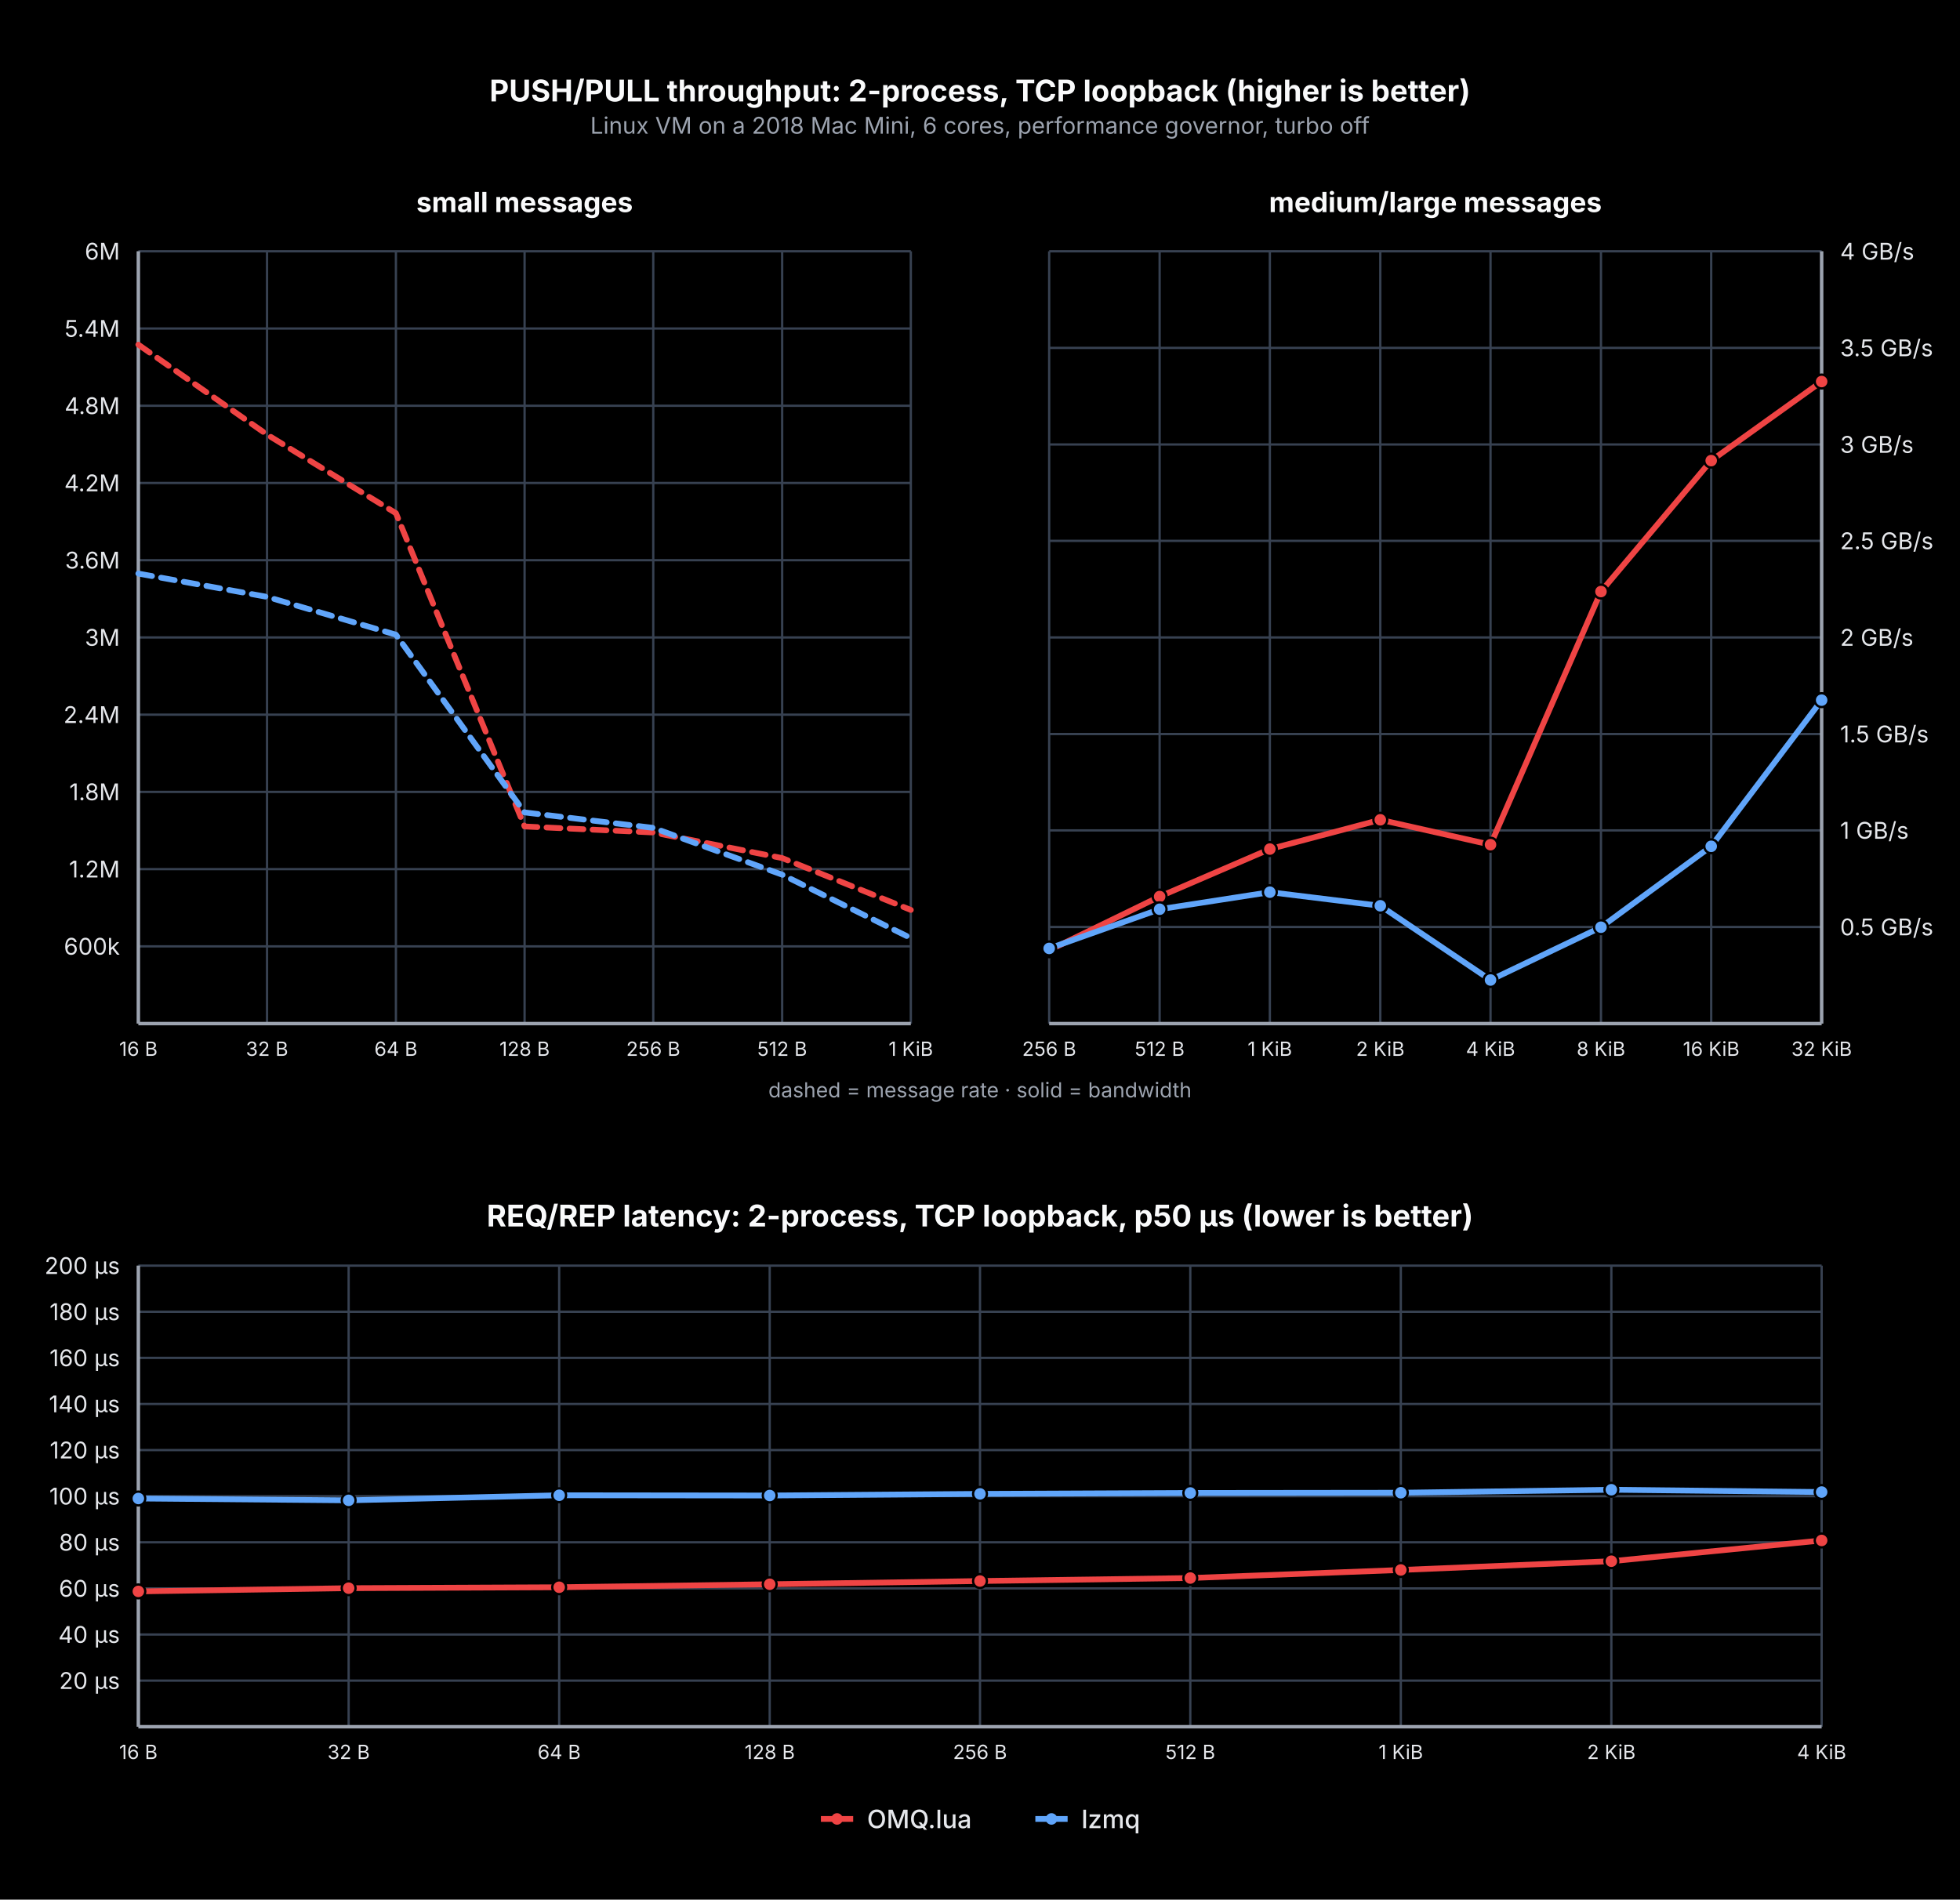
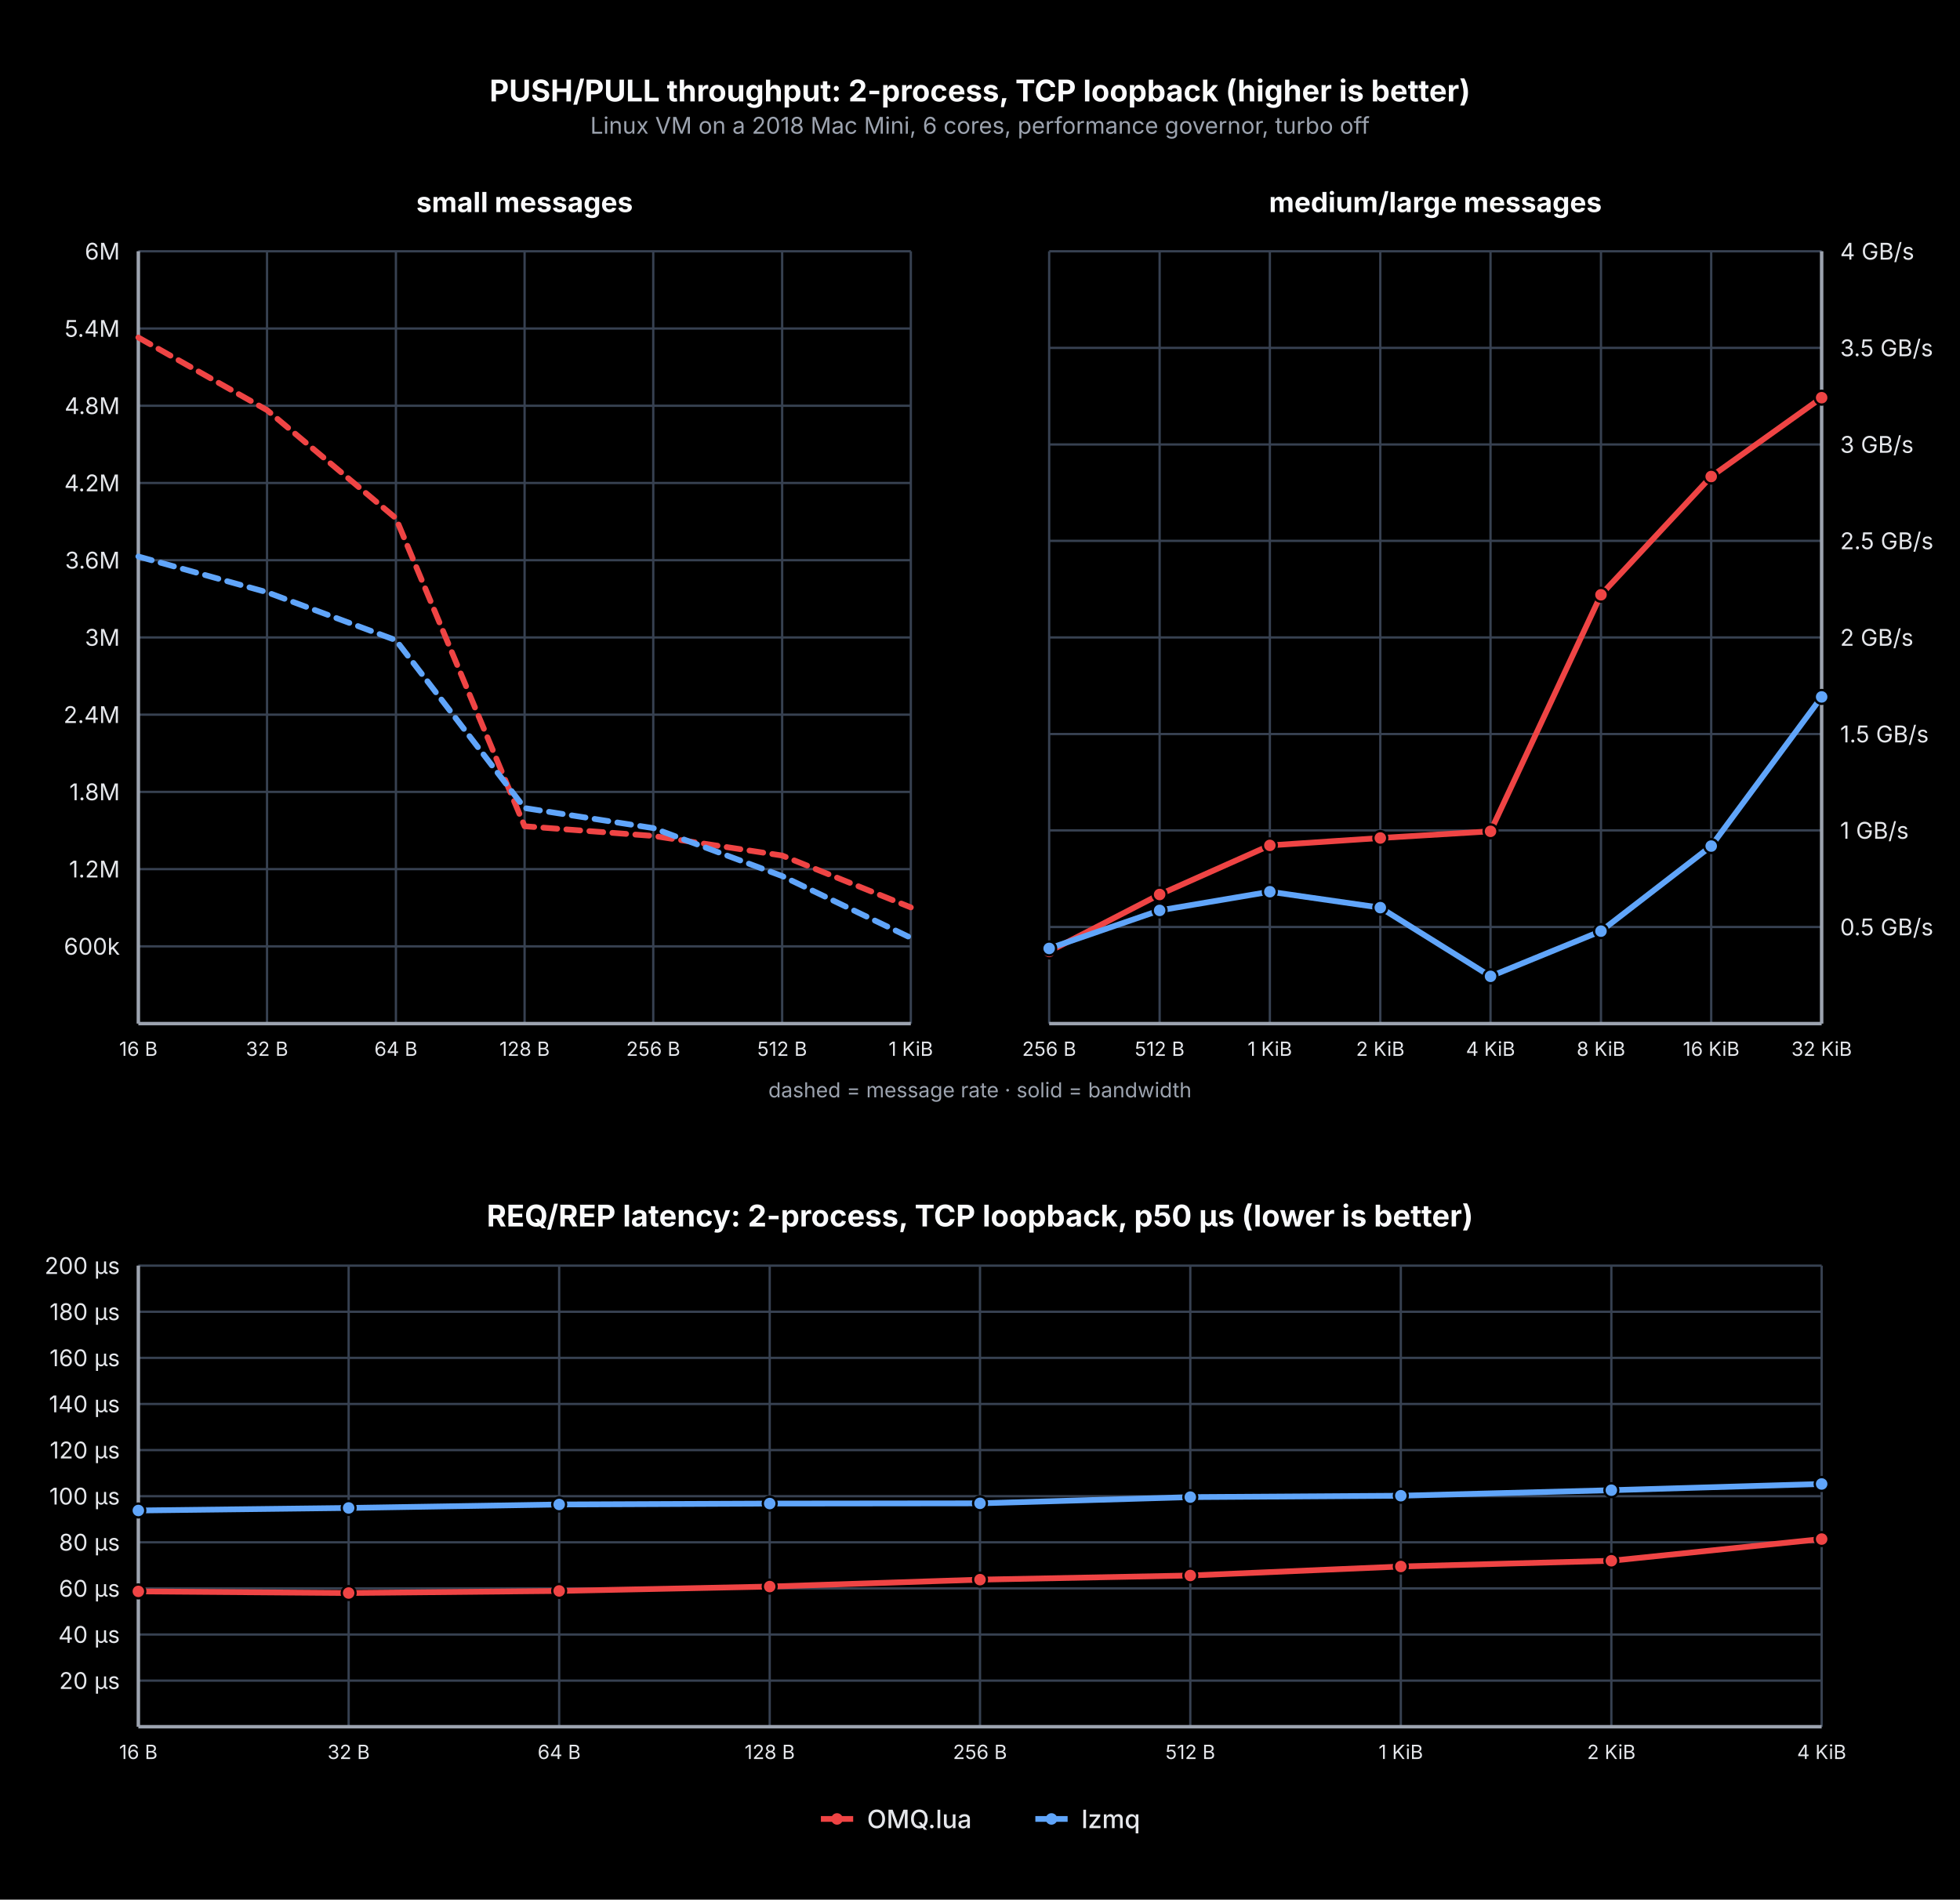
<svg xmlns="http://www.w3.org/2000/svg" viewBox="0 0 850 824" font-family="system-ui, -apple-system, sans-serif">
  <rect width="850" height="824" fill="#000000" />
  <text x="425.0" y="44" text-anchor="middle" fill="#f9fafb" font-size="13" font-weight="700">PUSH/PULL throughput: 2-process, TCP loopback (higher is better)</text>
  <text x="425.0" y="58" text-anchor="middle" fill="#9ca3af" font-size="10">Linux VM on a 2018 Mac Mini, 6 cores, performance governor, turbo off</text>
  <line x1="60" y1="410.5" x2="395" y2="410.5" stroke="#374151" stroke-width="1" />
  <text x="52" y="410.5" text-anchor="end" dominant-baseline="middle" fill="#e5e7eb" font-size="10">600k</text>
  <line x1="60" y1="377.0" x2="395" y2="377.0" stroke="#374151" stroke-width="1" />
  <text x="52" y="377.0" text-anchor="end" dominant-baseline="middle" fill="#e5e7eb" font-size="10">1.2M</text>
  <line x1="60" y1="343.5" x2="395" y2="343.5" stroke="#374151" stroke-width="1" />
  <text x="52" y="343.5" text-anchor="end" dominant-baseline="middle" fill="#e5e7eb" font-size="10">1.8M</text>
  <line x1="60" y1="310.0" x2="395" y2="310.0" stroke="#374151" stroke-width="1" />
  <text x="52" y="310.0" text-anchor="end" dominant-baseline="middle" fill="#e5e7eb" font-size="10">2.4M</text>
  <line x1="60" y1="276.5" x2="395" y2="276.5" stroke="#374151" stroke-width="1" />
  <text x="52" y="276.5" text-anchor="end" dominant-baseline="middle" fill="#e5e7eb" font-size="10">3M</text>
  <line x1="60" y1="243.0" x2="395" y2="243.0" stroke="#374151" stroke-width="1" />
  <text x="52" y="243.0" text-anchor="end" dominant-baseline="middle" fill="#e5e7eb" font-size="10">3.6M</text>
  <line x1="60" y1="209.5" x2="395" y2="209.5" stroke="#374151" stroke-width="1" />
  <text x="52" y="209.5" text-anchor="end" dominant-baseline="middle" fill="#e5e7eb" font-size="10">4.2M</text>
  <line x1="60" y1="176.0" x2="395" y2="176.0" stroke="#374151" stroke-width="1" />
  <text x="52" y="176.0" text-anchor="end" dominant-baseline="middle" fill="#e5e7eb" font-size="10">4.8M</text>
  <line x1="60" y1="142.5" x2="395" y2="142.5" stroke="#374151" stroke-width="1" />
  <text x="52" y="142.5" text-anchor="end" dominant-baseline="middle" fill="#e5e7eb" font-size="10">5.4M</text>
  <line x1="60" y1="109.0" x2="395" y2="109.0" stroke="#374151" stroke-width="1" />
  <text x="52" y="109.0" text-anchor="end" dominant-baseline="middle" fill="#e5e7eb" font-size="10">6M</text>
  <line x1="60.0" y1="109" x2="60.0" y2="444" stroke="#374151" stroke-width="1" />
  <line x1="115.8" y1="109" x2="115.8" y2="444" stroke="#374151" stroke-width="1" />
  <line x1="171.7" y1="109" x2="171.7" y2="444" stroke="#374151" stroke-width="1" />
  <line x1="227.5" y1="109" x2="227.5" y2="444" stroke="#374151" stroke-width="1" />
  <line x1="283.3" y1="109" x2="283.3" y2="444" stroke="#374151" stroke-width="1" />
  <line x1="339.2" y1="109" x2="339.2" y2="444" stroke="#374151" stroke-width="1" />
  <line x1="395.0" y1="109" x2="395.0" y2="444" stroke="#374151" stroke-width="1" />
  <line x1="60" y1="109" x2="60" y2="444" stroke="#9ca3af" stroke-width="1.5" />
  <line x1="60" y1="444" x2="395" y2="444" stroke="#9ca3af" stroke-width="1.5" />
  <line x1="455" y1="402.1" x2="790" y2="402.1" stroke="#374151" stroke-width="1" />
  <text x="798" y="402.1" text-anchor="start" dominant-baseline="middle" fill="#e5e7eb" font-size="10">0.5 GB/s</text>
  <line x1="455" y1="360.2" x2="790" y2="360.2" stroke="#374151" stroke-width="1" />
  <text x="798" y="360.2" text-anchor="start" dominant-baseline="middle" fill="#e5e7eb" font-size="10">1 GB/s</text>
  <line x1="455" y1="318.4" x2="790" y2="318.4" stroke="#374151" stroke-width="1" />
  <text x="798" y="318.4" text-anchor="start" dominant-baseline="middle" fill="#e5e7eb" font-size="10">1.5 GB/s</text>
  <line x1="455" y1="276.5" x2="790" y2="276.5" stroke="#374151" stroke-width="1" />
  <text x="798" y="276.5" text-anchor="start" dominant-baseline="middle" fill="#e5e7eb" font-size="10">2 GB/s</text>
  <line x1="455" y1="234.6" x2="790" y2="234.6" stroke="#374151" stroke-width="1" />
  <text x="798" y="234.6" text-anchor="start" dominant-baseline="middle" fill="#e5e7eb" font-size="10">2.5 GB/s</text>
  <line x1="455" y1="192.8" x2="790" y2="192.8" stroke="#374151" stroke-width="1" />
  <text x="798" y="192.8" text-anchor="start" dominant-baseline="middle" fill="#e5e7eb" font-size="10">3 GB/s</text>
  <line x1="455" y1="150.9" x2="790" y2="150.9" stroke="#374151" stroke-width="1" />
  <text x="798" y="150.9" text-anchor="start" dominant-baseline="middle" fill="#e5e7eb" font-size="10">3.5 GB/s</text>
  <line x1="455" y1="109.0" x2="790" y2="109.0" stroke="#374151" stroke-width="1" />
  <text x="798" y="109.0" text-anchor="start" dominant-baseline="middle" fill="#e5e7eb" font-size="10">4 GB/s</text>
  <line x1="455.0" y1="109" x2="455.0" y2="444" stroke="#374151" stroke-width="1" />
  <line x1="502.9" y1="109" x2="502.9" y2="444" stroke="#374151" stroke-width="1" />
  <line x1="550.7" y1="109" x2="550.7" y2="444" stroke="#374151" stroke-width="1" />
  <line x1="598.6" y1="109" x2="598.6" y2="444" stroke="#374151" stroke-width="1" />
  <line x1="646.4" y1="109" x2="646.4" y2="444" stroke="#374151" stroke-width="1" />
  <line x1="694.3" y1="109" x2="694.3" y2="444" stroke="#374151" stroke-width="1" />
  <line x1="742.1" y1="109" x2="742.1" y2="444" stroke="#374151" stroke-width="1" />
  <line x1="790.0" y1="109" x2="790.0" y2="444" stroke="#374151" stroke-width="1" />
  <line x1="790" y1="109" x2="790" y2="444" stroke="#9ca3af" stroke-width="1.5" />
  <line x1="455" y1="444" x2="790" y2="444" stroke="#9ca3af" stroke-width="1.5" />
  <text x="227.5" y="92" text-anchor="middle" fill="#f9fafb" font-size="12" font-weight="700">small messages</text>
  <text x="622.5" y="92" text-anchor="middle" fill="#f9fafb" font-size="12" font-weight="700">medium/large messages</text>
-   <polyline points="60.0,149.5 115.8,188.5 171.7,222.6 227.5,358.5 283.3,361.1 339.2,372.2 395.0,394.7" fill="none" stroke="#ef4444" stroke-width="2.5" stroke-linecap="round" stroke-linejoin="round" stroke-dasharray="6,4" />
-   <polyline points="60.0,248.8 115.8,258.9 171.7,275.3 227.5,352.4 283.3,359.1 339.2,379.4 395.0,406.9" fill="none" stroke="#60a5fa" stroke-width="2.5" stroke-linecap="round" stroke-linejoin="round" stroke-dasharray="6,4" />
-   <polyline points="455.0,412.2 502.9,388.9 550.7,368.3 598.6,355.6 646.4,366.4 694.3,256.6 742.1,199.8 790.0,165.5" fill="none" stroke="#ef4444" stroke-width="2.5" stroke-linecap="round" stroke-linejoin="round" />
-   <circle cx="455.0" cy="412.2" r="3" fill="#ef4444" stroke="#000000" stroke-width="1" />
-   <circle cx="502.9" cy="388.9" r="3" fill="#ef4444" stroke="#000000" stroke-width="1" />
-   <circle cx="550.7" cy="368.3" r="3" fill="#ef4444" stroke="#000000" stroke-width="1" />
-   <circle cx="598.6" cy="355.6" r="3" fill="#ef4444" stroke="#000000" stroke-width="1" />
-   <circle cx="646.4" cy="366.4" r="3" fill="#ef4444" stroke="#000000" stroke-width="1" />
-   <circle cx="694.3" cy="256.6" r="3" fill="#ef4444" stroke="#000000" stroke-width="1" />
-   <circle cx="742.1" cy="199.8" r="3" fill="#ef4444" stroke="#000000" stroke-width="1" />
-   <circle cx="790.0" cy="165.5" r="3" fill="#ef4444" stroke="#000000" stroke-width="1" />
-   <polyline points="455.0,411.4 502.9,394.4 550.7,387.0 598.6,392.9 646.4,425.1 694.3,402.2 742.1,367.1 790.0,303.7" fill="none" stroke="#60a5fa" stroke-width="2.5" stroke-linecap="round" stroke-linejoin="round" />
+   <polyline points="60.0,146.4 115.8,177.9 171.7,224.8 227.5,358.4 283.3,362.6 339.2,371.1 395.0,393.6" fill="none" stroke="#ef4444" stroke-width="2.5" stroke-linecap="round" stroke-linejoin="round" stroke-dasharray="6,4" />
+   <polyline points="60.0,241.4 115.8,256.9 171.7,277.7 227.5,350.5 283.3,359.2 339.2,380.0 395.0,406.8" fill="none" stroke="#60a5fa" stroke-width="2.5" stroke-linecap="round" stroke-linejoin="round" stroke-dasharray="6,4" />
+   <polyline points="455.0,412.7 502.9,388.0 550.7,366.7 598.6,363.5 646.4,360.6 694.3,258.0 742.1,206.7 790.0,172.5" fill="none" stroke="#ef4444" stroke-width="2.5" stroke-linecap="round" stroke-linejoin="round" />
+   <circle cx="455.0" cy="412.7" r="3" fill="#ef4444" stroke="#000000" stroke-width="1" />
+   <circle cx="502.9" cy="388.0" r="3" fill="#ef4444" stroke="#000000" stroke-width="1" />
+   <circle cx="550.7" cy="366.7" r="3" fill="#ef4444" stroke="#000000" stroke-width="1" />
+   <circle cx="598.6" cy="363.5" r="3" fill="#ef4444" stroke="#000000" stroke-width="1" />
+   <circle cx="646.4" cy="360.6" r="3" fill="#ef4444" stroke="#000000" stroke-width="1" />
+   <circle cx="694.3" cy="258.0" r="3" fill="#ef4444" stroke="#000000" stroke-width="1" />
+   <circle cx="742.1" cy="206.7" r="3" fill="#ef4444" stroke="#000000" stroke-width="1" />
+   <circle cx="790.0" cy="172.5" r="3" fill="#ef4444" stroke="#000000" stroke-width="1" />
+   <polyline points="455.0,411.4 502.9,394.9 550.7,386.8 598.6,393.7 646.4,423.5 694.3,403.9 742.1,367.0 790.0,302.3" fill="none" stroke="#60a5fa" stroke-width="2.5" stroke-linecap="round" stroke-linejoin="round" />
  <circle cx="455.0" cy="411.4" r="3" fill="#60a5fa" stroke="#000000" stroke-width="1" />
-   <circle cx="502.9" cy="394.4" r="3" fill="#60a5fa" stroke="#000000" stroke-width="1" />
-   <circle cx="550.7" cy="387.0" r="3" fill="#60a5fa" stroke="#000000" stroke-width="1" />
-   <circle cx="598.6" cy="392.9" r="3" fill="#60a5fa" stroke="#000000" stroke-width="1" />
-   <circle cx="646.4" cy="425.1" r="3" fill="#60a5fa" stroke="#000000" stroke-width="1" />
-   <circle cx="694.3" cy="402.2" r="3" fill="#60a5fa" stroke="#000000" stroke-width="1" />
-   <circle cx="742.1" cy="367.1" r="3" fill="#60a5fa" stroke="#000000" stroke-width="1" />
-   <circle cx="790.0" cy="303.7" r="3" fill="#60a5fa" stroke="#000000" stroke-width="1" />
+   <circle cx="502.9" cy="394.9" r="3" fill="#60a5fa" stroke="#000000" stroke-width="1" />
+   <circle cx="550.7" cy="386.8" r="3" fill="#60a5fa" stroke="#000000" stroke-width="1" />
+   <circle cx="598.6" cy="393.7" r="3" fill="#60a5fa" stroke="#000000" stroke-width="1" />
+   <circle cx="646.4" cy="423.5" r="3" fill="#60a5fa" stroke="#000000" stroke-width="1" />
+   <circle cx="694.3" cy="403.9" r="3" fill="#60a5fa" stroke="#000000" stroke-width="1" />
+   <circle cx="742.1" cy="367.0" r="3" fill="#60a5fa" stroke="#000000" stroke-width="1" />
+   <circle cx="790.0" cy="302.3" r="3" fill="#60a5fa" stroke="#000000" stroke-width="1" />
  <text x="60.0" y="458" text-anchor="middle" fill="#e5e7eb" font-size="8.5">16 B</text>
  <text x="115.8" y="458" text-anchor="middle" fill="#e5e7eb" font-size="8.5">32 B</text>
  <text x="171.7" y="458" text-anchor="middle" fill="#e5e7eb" font-size="8.5">64 B</text>
  <text x="227.5" y="458" text-anchor="middle" fill="#e5e7eb" font-size="8.5">128 B</text>
  <text x="283.3" y="458" text-anchor="middle" fill="#e5e7eb" font-size="8.5">256 B</text>
  <text x="339.2" y="458" text-anchor="middle" fill="#e5e7eb" font-size="8.5">512 B</text>
  <text x="395.0" y="458" text-anchor="middle" fill="#e5e7eb" font-size="8.5">1 KiB</text>
  <text x="455.0" y="458" text-anchor="middle" fill="#e5e7eb" font-size="8.5">256 B</text>
  <text x="502.9" y="458" text-anchor="middle" fill="#e5e7eb" font-size="8.5">512 B</text>
  <text x="550.7" y="458" text-anchor="middle" fill="#e5e7eb" font-size="8.5">1 KiB</text>
  <text x="598.6" y="458" text-anchor="middle" fill="#e5e7eb" font-size="8.5">2 KiB</text>
  <text x="646.4" y="458" text-anchor="middle" fill="#e5e7eb" font-size="8.5">4 KiB</text>
  <text x="694.3" y="458" text-anchor="middle" fill="#e5e7eb" font-size="8.5">8 KiB</text>
  <text x="742.1" y="458" text-anchor="middle" fill="#e5e7eb" font-size="8.5">16 KiB</text>
  <text x="790.0" y="458" text-anchor="middle" fill="#e5e7eb" font-size="8.5">32 KiB</text>
  <text x="425.0" y="476" text-anchor="middle" fill="#9ca3af" font-size="9">dashed = message rate · solid = bandwidth</text>
  <text x="425.0" y="532" text-anchor="middle" fill="#f9fafb" font-size="13" font-weight="700">REQ/REP latency: 2-process, TCP loopback, p50 μs (lower is better)</text>
  <line x1="60" y1="729.0" x2="790" y2="729.0" stroke="#374151" stroke-width="1" />
  <text x="52" y="729.0" text-anchor="end" dominant-baseline="middle" fill="#e5e7eb" font-size="10">20 μs</text>
  <line x1="60" y1="709.0" x2="790" y2="709.0" stroke="#374151" stroke-width="1" />
  <text x="52" y="709.0" text-anchor="end" dominant-baseline="middle" fill="#e5e7eb" font-size="10">40 μs</text>
  <line x1="60" y1="689.0" x2="790" y2="689.0" stroke="#374151" stroke-width="1" />
  <text x="52" y="689.0" text-anchor="end" dominant-baseline="middle" fill="#e5e7eb" font-size="10">60 μs</text>
  <line x1="60" y1="669.0" x2="790" y2="669.0" stroke="#374151" stroke-width="1" />
  <text x="52" y="669.0" text-anchor="end" dominant-baseline="middle" fill="#e5e7eb" font-size="10">80 μs</text>
  <line x1="60" y1="649.0" x2="790" y2="649.0" stroke="#374151" stroke-width="1" />
  <text x="52" y="649.0" text-anchor="end" dominant-baseline="middle" fill="#e5e7eb" font-size="10">100 μs</text>
  <line x1="60" y1="629.0" x2="790" y2="629.0" stroke="#374151" stroke-width="1" />
  <text x="52" y="629.0" text-anchor="end" dominant-baseline="middle" fill="#e5e7eb" font-size="10">120 μs</text>
  <line x1="60" y1="609.0" x2="790" y2="609.0" stroke="#374151" stroke-width="1" />
  <text x="52" y="609.0" text-anchor="end" dominant-baseline="middle" fill="#e5e7eb" font-size="10">140 μs</text>
  <line x1="60" y1="589.0" x2="790" y2="589.0" stroke="#374151" stroke-width="1" />
  <text x="52" y="589.0" text-anchor="end" dominant-baseline="middle" fill="#e5e7eb" font-size="10">160 μs</text>
  <line x1="60" y1="569.0" x2="790" y2="569.0" stroke="#374151" stroke-width="1" />
  <text x="52" y="569.0" text-anchor="end" dominant-baseline="middle" fill="#e5e7eb" font-size="10">180 μs</text>
  <line x1="60" y1="549.0" x2="790" y2="549.0" stroke="#374151" stroke-width="1" />
  <text x="52" y="549.0" text-anchor="end" dominant-baseline="middle" fill="#e5e7eb" font-size="10">200 μs</text>
  <line x1="60.0" y1="549" x2="60.0" y2="749" stroke="#374151" stroke-width="1" />
  <line x1="151.2" y1="549" x2="151.2" y2="749" stroke="#374151" stroke-width="1" />
  <line x1="242.5" y1="549" x2="242.5" y2="749" stroke="#374151" stroke-width="1" />
  <line x1="333.8" y1="549" x2="333.8" y2="749" stroke="#374151" stroke-width="1" />
  <line x1="425.0" y1="549" x2="425.0" y2="749" stroke="#374151" stroke-width="1" />
  <line x1="516.2" y1="549" x2="516.2" y2="749" stroke="#374151" stroke-width="1" />
  <line x1="607.5" y1="549" x2="607.5" y2="749" stroke="#374151" stroke-width="1" />
  <line x1="698.8" y1="549" x2="698.8" y2="749" stroke="#374151" stroke-width="1" />
  <line x1="790.0" y1="549" x2="790.0" y2="749" stroke="#374151" stroke-width="1" />
  <line x1="60" y1="549" x2="60" y2="749" stroke="#9ca3af" stroke-width="1.5" />
  <line x1="60" y1="749" x2="790" y2="749" stroke="#9ca3af" stroke-width="1.5" />
-   <polyline points="60.0,690.3 151.2,688.9 242.5,688.5 333.8,687.2 425.0,685.8 516.2,684.5 607.5,681.0 698.8,677.2 790.0,668.2" fill="none" stroke="#ef4444" stroke-width="2.5" stroke-linecap="round" stroke-linejoin="round" />
+   <polyline points="60.0,690.3 151.2,691.0 242.5,690.1 333.8,688.2 425.0,685.2 516.2,683.4 607.5,679.5 698.8,677.0 790.0,667.6" fill="none" stroke="#ef4444" stroke-width="2.5" stroke-linecap="round" stroke-linejoin="round" />
  <circle cx="60.0" cy="690.3" r="3" fill="#ef4444" stroke="#000000" stroke-width="1" />
-   <circle cx="151.2" cy="688.9" r="3" fill="#ef4444" stroke="#000000" stroke-width="1" />
-   <circle cx="242.5" cy="688.5" r="3" fill="#ef4444" stroke="#000000" stroke-width="1" />
-   <circle cx="333.8" cy="687.2" r="3" fill="#ef4444" stroke="#000000" stroke-width="1" />
-   <circle cx="425.0" cy="685.8" r="3" fill="#ef4444" stroke="#000000" stroke-width="1" />
-   <circle cx="516.2" cy="684.5" r="3" fill="#ef4444" stroke="#000000" stroke-width="1" />
-   <circle cx="607.5" cy="681.0" r="3" fill="#ef4444" stroke="#000000" stroke-width="1" />
-   <circle cx="698.8" cy="677.2" r="3" fill="#ef4444" stroke="#000000" stroke-width="1" />
-   <circle cx="790.0" cy="668.2" r="3" fill="#ef4444" stroke="#000000" stroke-width="1" />
-   <polyline points="60.0,650.0 151.2,650.8 242.5,648.6 333.8,648.7 425.0,648.0 516.2,647.6 607.5,647.5 698.8,646.2 790.0,647.2" fill="none" stroke="#60a5fa" stroke-width="2.5" stroke-linecap="round" stroke-linejoin="round" />
-   <circle cx="60.0" cy="650.0" r="3" fill="#60a5fa" stroke="#000000" stroke-width="1" />
-   <circle cx="151.2" cy="650.8" r="3" fill="#60a5fa" stroke="#000000" stroke-width="1" />
-   <circle cx="242.5" cy="648.6" r="3" fill="#60a5fa" stroke="#000000" stroke-width="1" />
-   <circle cx="333.8" cy="648.7" r="3" fill="#60a5fa" stroke="#000000" stroke-width="1" />
-   <circle cx="425.0" cy="648.0" r="3" fill="#60a5fa" stroke="#000000" stroke-width="1" />
-   <circle cx="516.2" cy="647.6" r="3" fill="#60a5fa" stroke="#000000" stroke-width="1" />
-   <circle cx="607.5" cy="647.5" r="3" fill="#60a5fa" stroke="#000000" stroke-width="1" />
-   <circle cx="698.8" cy="646.2" r="3" fill="#60a5fa" stroke="#000000" stroke-width="1" />
-   <circle cx="790.0" cy="647.2" r="3" fill="#60a5fa" stroke="#000000" stroke-width="1" />
+   <circle cx="151.2" cy="691.0" r="3" fill="#ef4444" stroke="#000000" stroke-width="1" />
+   <circle cx="242.5" cy="690.1" r="3" fill="#ef4444" stroke="#000000" stroke-width="1" />
+   <circle cx="333.8" cy="688.2" r="3" fill="#ef4444" stroke="#000000" stroke-width="1" />
+   <circle cx="425.0" cy="685.2" r="3" fill="#ef4444" stroke="#000000" stroke-width="1" />
+   <circle cx="516.2" cy="683.4" r="3" fill="#ef4444" stroke="#000000" stroke-width="1" />
+   <circle cx="607.5" cy="679.5" r="3" fill="#ef4444" stroke="#000000" stroke-width="1" />
+   <circle cx="698.8" cy="677.0" r="3" fill="#ef4444" stroke="#000000" stroke-width="1" />
+   <circle cx="790.0" cy="667.6" r="3" fill="#ef4444" stroke="#000000" stroke-width="1" />
+   <polyline points="60.0,655.2 151.2,654.1 242.5,652.6 333.8,652.2 425.0,652.1 516.2,649.4 607.5,648.8 698.8,646.4 790.0,643.7" fill="none" stroke="#60a5fa" stroke-width="2.5" stroke-linecap="round" stroke-linejoin="round" />
+   <circle cx="60.0" cy="655.2" r="3" fill="#60a5fa" stroke="#000000" stroke-width="1" />
+   <circle cx="151.2" cy="654.1" r="3" fill="#60a5fa" stroke="#000000" stroke-width="1" />
+   <circle cx="242.5" cy="652.6" r="3" fill="#60a5fa" stroke="#000000" stroke-width="1" />
+   <circle cx="333.8" cy="652.2" r="3" fill="#60a5fa" stroke="#000000" stroke-width="1" />
+   <circle cx="425.0" cy="652.1" r="3" fill="#60a5fa" stroke="#000000" stroke-width="1" />
+   <circle cx="516.2" cy="649.4" r="3" fill="#60a5fa" stroke="#000000" stroke-width="1" />
+   <circle cx="607.5" cy="648.8" r="3" fill="#60a5fa" stroke="#000000" stroke-width="1" />
+   <circle cx="698.8" cy="646.4" r="3" fill="#60a5fa" stroke="#000000" stroke-width="1" />
+   <circle cx="790.0" cy="643.7" r="3" fill="#60a5fa" stroke="#000000" stroke-width="1" />
  <text x="60.0" y="763" text-anchor="middle" fill="#e5e7eb" font-size="8.5">16 B</text>
  <text x="151.2" y="763" text-anchor="middle" fill="#e5e7eb" font-size="8.5">32 B</text>
  <text x="242.5" y="763" text-anchor="middle" fill="#e5e7eb" font-size="8.5">64 B</text>
  <text x="333.8" y="763" text-anchor="middle" fill="#e5e7eb" font-size="8.5">128 B</text>
  <text x="425.0" y="763" text-anchor="middle" fill="#e5e7eb" font-size="8.5">256 B</text>
  <text x="516.2" y="763" text-anchor="middle" fill="#e5e7eb" font-size="8.5">512 B</text>
  <text x="607.5" y="763" text-anchor="middle" fill="#e5e7eb" font-size="8.5">1 KiB</text>
  <text x="698.8" y="763" text-anchor="middle" fill="#e5e7eb" font-size="8.5">2 KiB</text>
  <text x="790.0" y="763" text-anchor="middle" fill="#e5e7eb" font-size="8.5">4 KiB</text>
  <line x1="356" y1="789" x2="370" y2="789" stroke="#ef4444" stroke-width="2.5" />
  <circle cx="363" cy="789" r="2.5" fill="#ef4444" />
  <text x="376" y="793" fill="#e5e7eb" font-size="11" font-weight="500">OMQ.lua</text>
  <line x1="449" y1="789" x2="463" y2="789" stroke="#60a5fa" stroke-width="2.5" />
  <circle cx="456" cy="789" r="2.5" fill="#60a5fa" />
  <text x="469" y="793" fill="#e5e7eb" font-size="11" font-weight="500">lzmq</text>
</svg>
